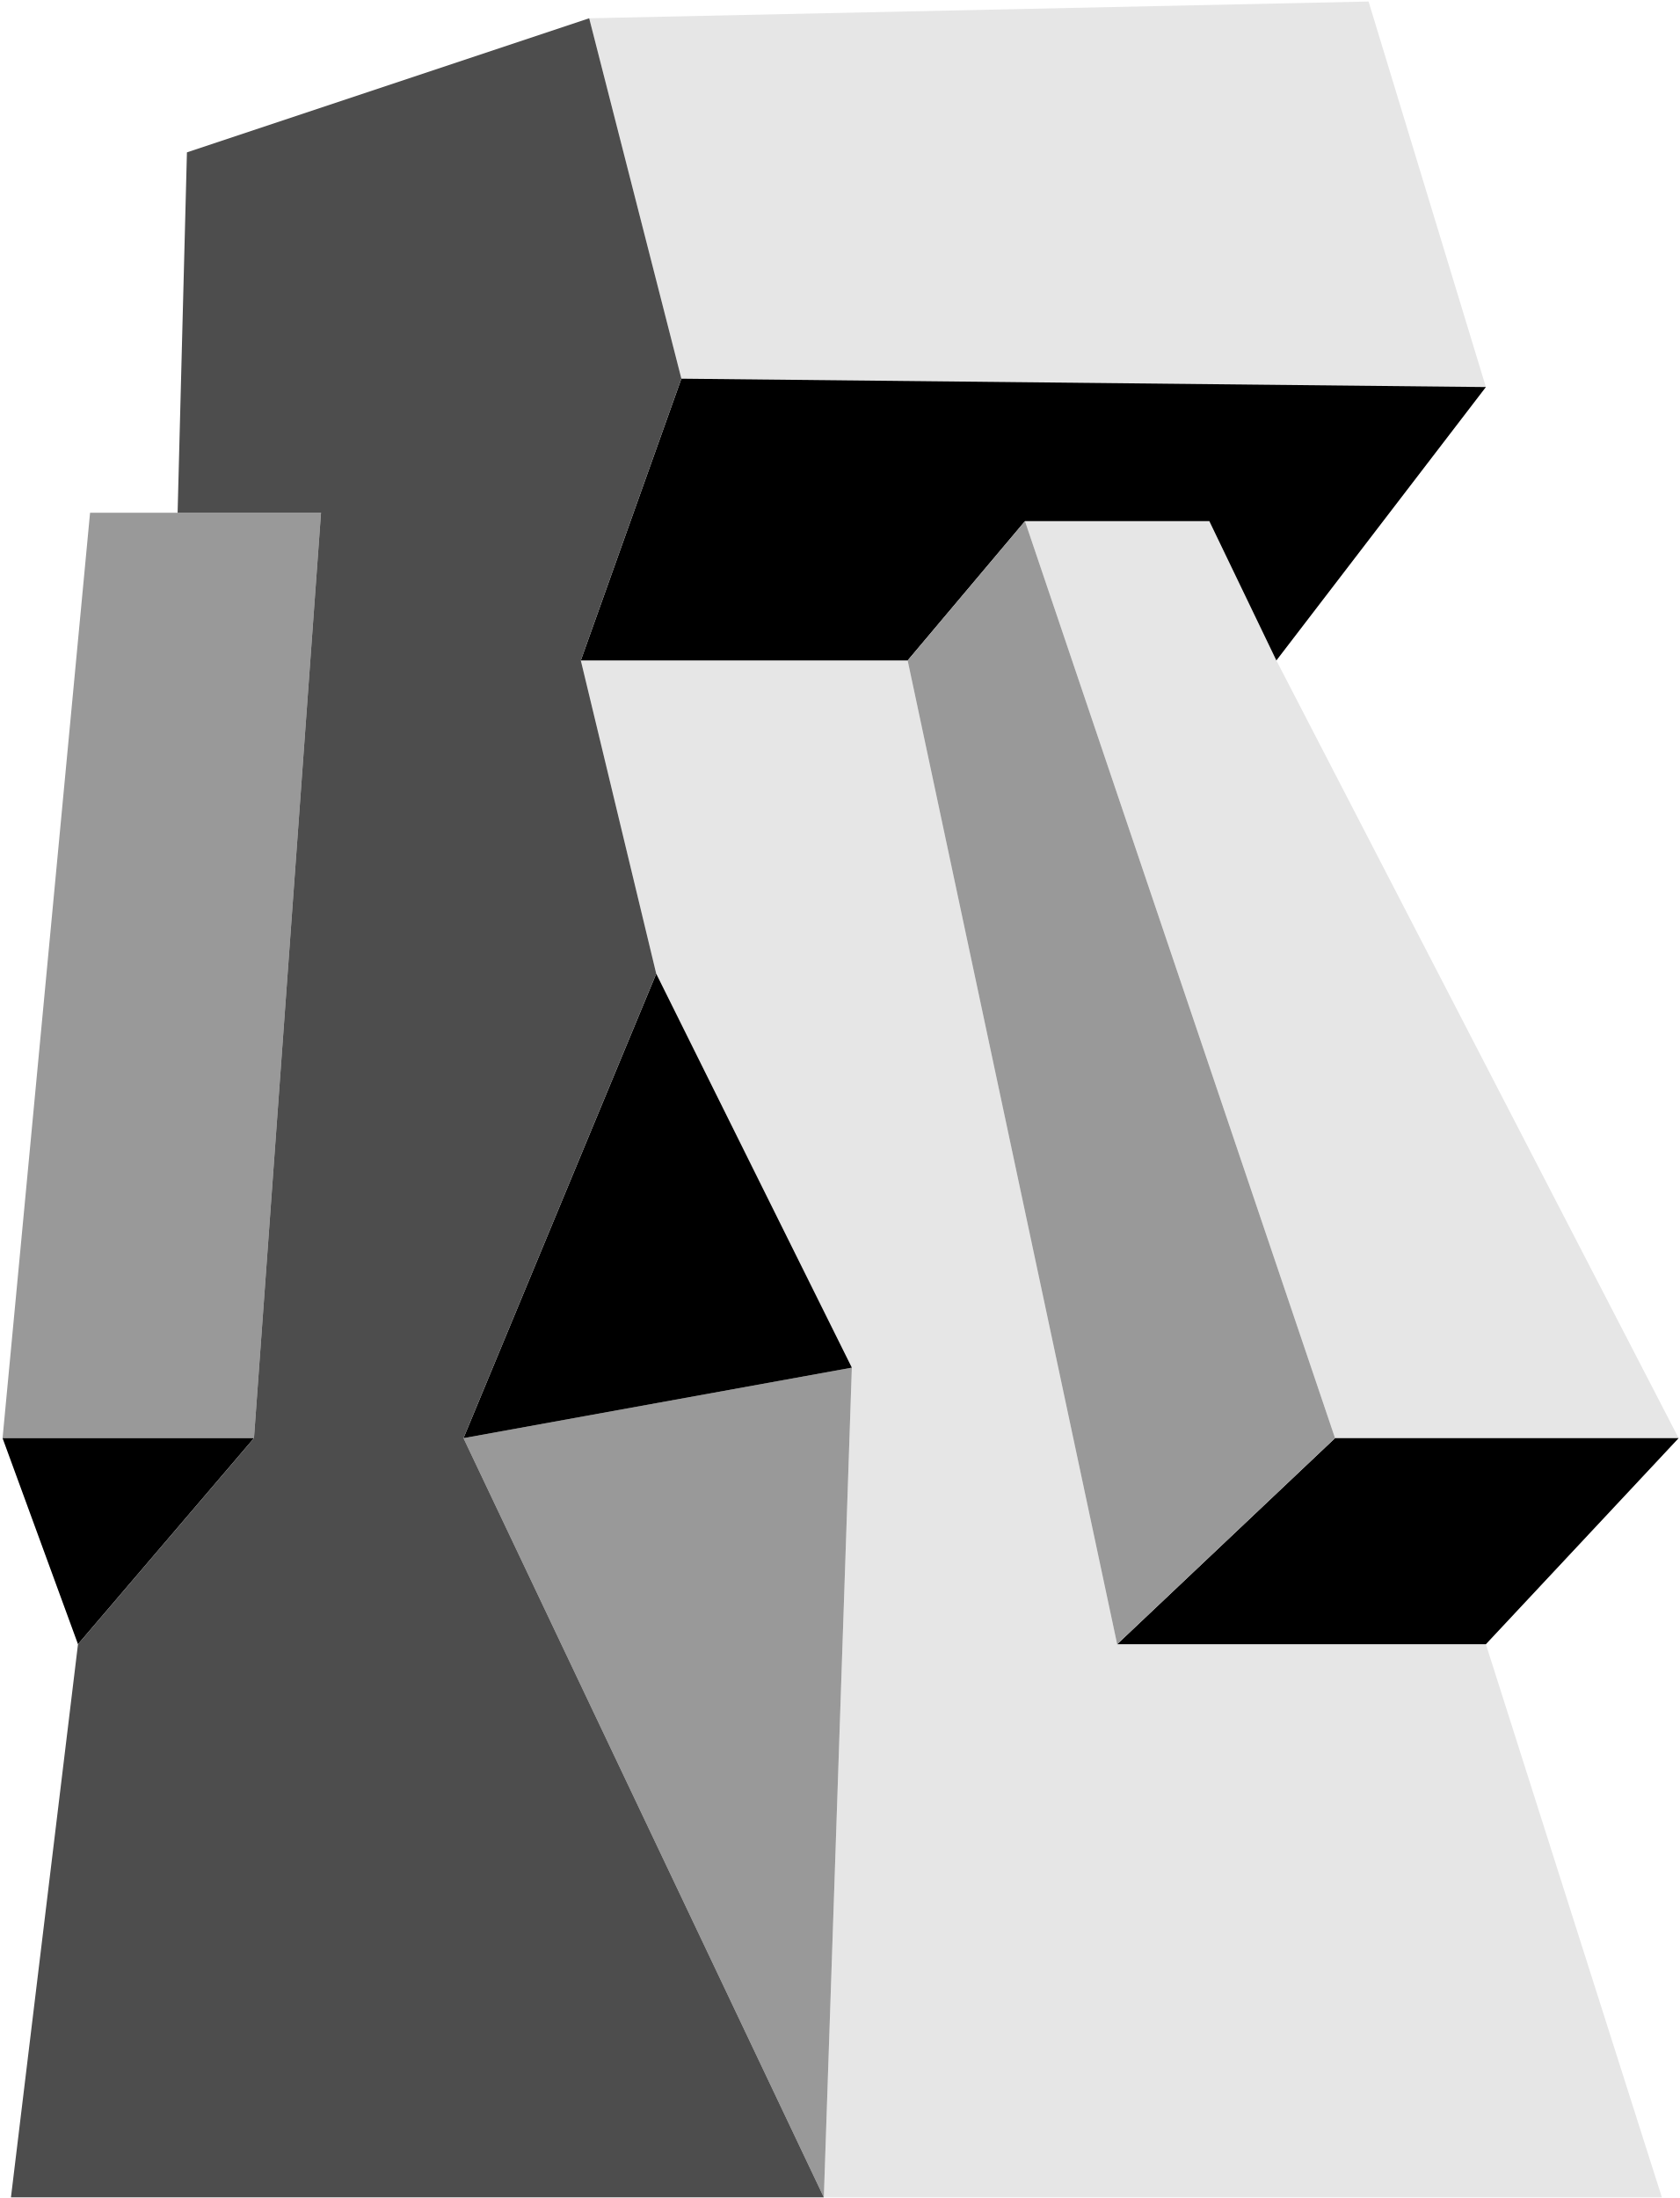
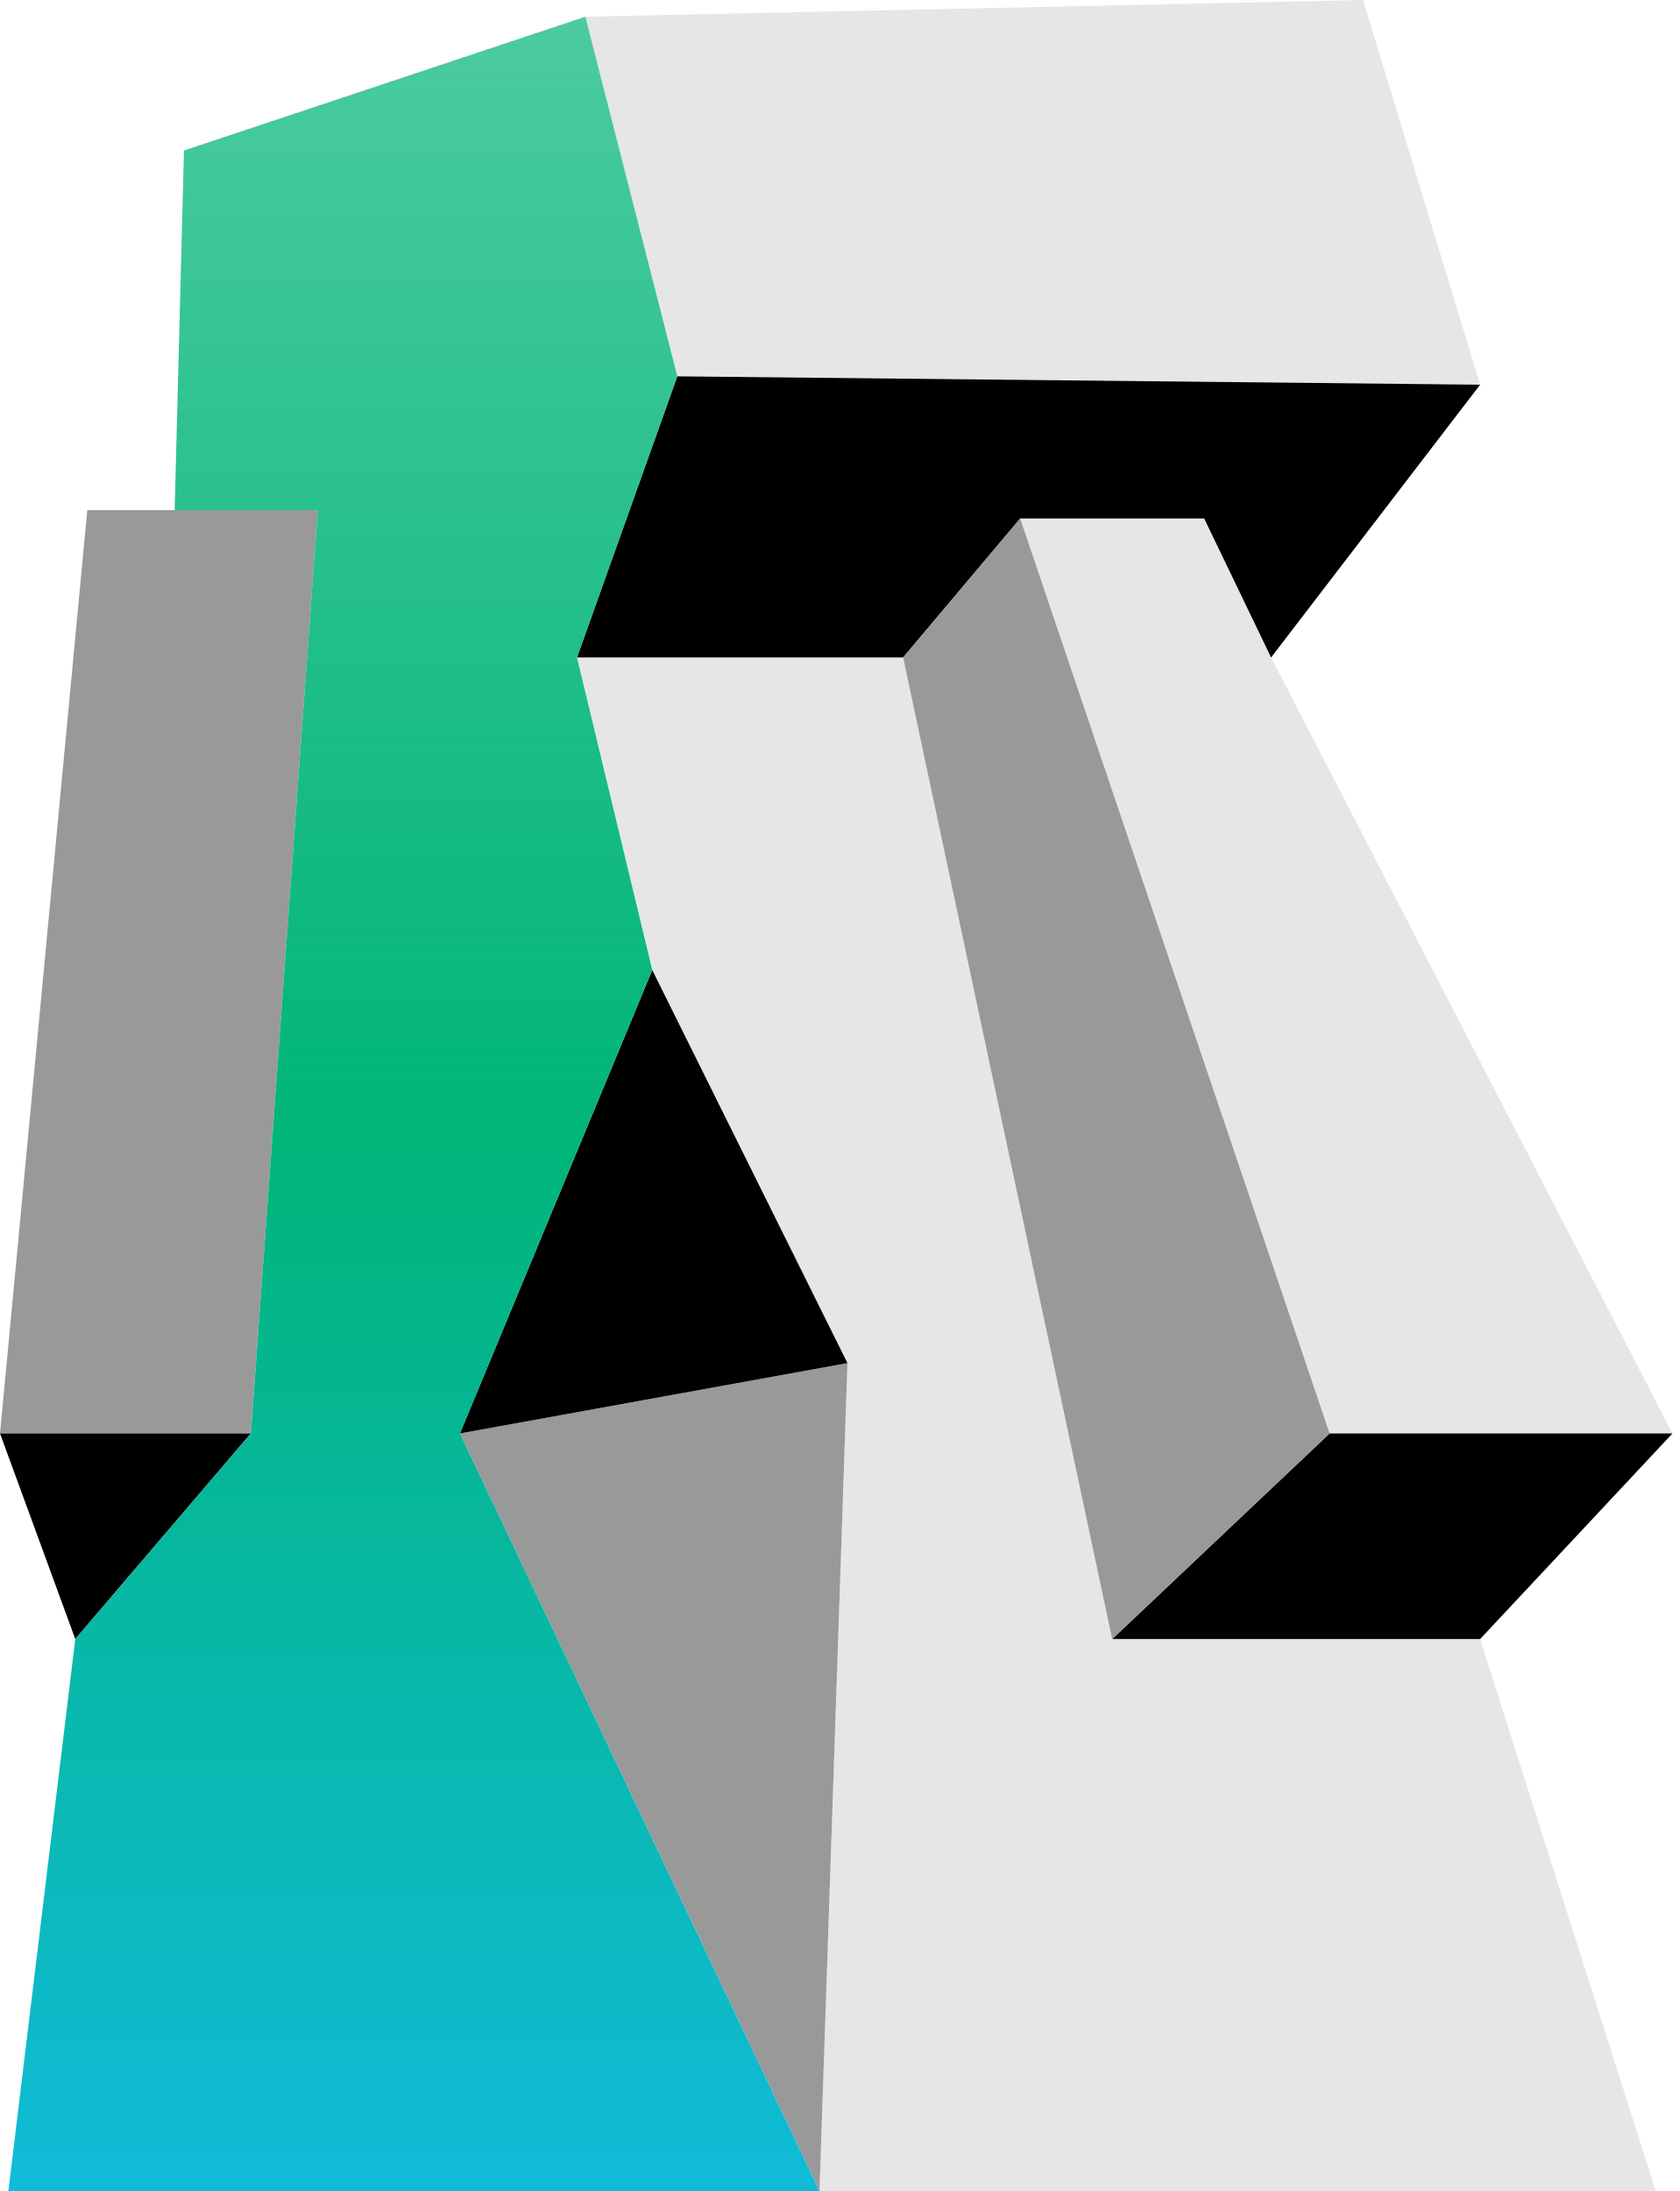
- <svg xmlns="http://www.w3.org/2000/svg" width="100%" height="100%" viewBox="0 0 652 853" fill="none">
-   <path d="M576.696 638.089H433.585L352.271 256.312H225.422L254.695 377.886L330.613 530.755L319.745 852.757H645L576.696 638.089Z" fill="#E6E6E6" />
-   <path d="M319.745 852.757L330.613 530.755L179.886 558.115L319.745 852.757Z" fill="#999999" />
-   <path d="M98.572 558.115L124.593 198.996H68.931H34.955L0.996 558.115H98.572Z" fill="#999999" />
-   <path d="M228.674 7.095L264.452 146.955L576.696 150.207L531.161 0.59L228.674 7.095Z" fill="#E6E6E6" />
-   <path d="M518.151 558.115H651.505L495.383 256.312L469.363 202.248H397.807L518.151 558.115Z" fill="#E6E6E6" />
-   <path d="M576.696 150.207L264.452 146.955L225.422 256.312H352.271L397.807 202.248H469.363L495.383 256.312L576.696 150.207Z" fill="black" />
-   <path d="M651.505 558.115H518.151L433.585 638.089H576.696L651.505 558.115Z" fill="black" />
-   <path d="M330.613 530.755L254.695 377.886L179.886 558.115L330.613 530.755Z" fill="black" />
-   <path d="M98.572 558.115H0.996L30.269 638.089L98.572 558.115Z" fill="black" />
-   <path d="M433.585 638.089L518.151 558.115L397.807 202.248L352.271 256.312L433.585 638.089Z" fill="#999999" />
-   <path d="M4.249 852.757H319.745L179.886 558.115L254.695 377.886L225.422 256.312L264.452 146.955L228.674 7.095L72.552 59.136L68.931 198.996H124.593L98.572 558.115L30.269 638.089L4.249 852.757Z" fill="#4D4D4D" />
+ <svg xmlns="http://www.w3.org/2000/svg" width="100%" height="100%" viewBox="0 0 69 90" fill="none">
+   <path d="M60.801 67.328H45.687L37.099 27.008H23.702L26.794 39.847L34.812 55.992L33.664 90H68.015L60.801 67.328Z" fill="#E6E6E6" />
+   <path d="M33.664 90L34.812 55.992L18.893 58.882L33.664 90Z" fill="#999999" />
+   <path d="M10.305 58.882L13.053 20.954H7.175H3.586L0 58.882H10.305Z" fill="#999999" />
+   <path d="M24.046 0.687L27.824 15.458L60.801 15.802L55.992 0L24.046 0.687Z" fill="#E6E6E6" />
+   <path d="M54.618 58.882H68.702L52.214 27.008L49.466 21.298H41.908L54.618 58.882Z" fill="#E6E6E6" />
+   <path d="M60.801 15.802L27.824 15.458L23.702 27.008H37.099L41.908 21.298H49.466L52.214 27.008L60.801 15.802Z" fill="black" />
+   <path d="M68.702 58.882H54.618L45.687 67.328H60.801L68.702 58.882Z" fill="black" />
+   <path d="M34.812 55.992L26.794 39.847L18.893 58.882L34.812 55.992Z" fill="black" />
+   <path d="M10.305 58.882H0L3.092 67.328L10.305 58.882Z" fill="black" />
+   <path d="M45.687 67.328L54.618 58.882L41.908 21.298L37.099 27.008L45.687 67.328Z" fill="#999999" />
+   <path d="M0.344 90H33.664L18.893 58.882L26.794 39.847L23.702 27.008L27.824 15.458L24.046 0.687L7.557 6.183L7.175 20.954H13.053L10.305 58.882L3.092 67.328L0.344 90Z" fill="url(#paint0_linear_6068_1398)" />
+   <defs>
+     <linearGradient id="paint0_linear_6068_1398" x1="34.351" y1="0" x2="34.351" y2="90" gradientUnits="userSpaceOnUse">
+       <stop stop-color="#00B578" stop-opacity="0.7" />
+       <stop offset="0.515" stop-color="#00B578" />
+       <stop offset="1" stop-color="#10BBD8" />
+     </linearGradient>
+   </defs>
</svg>
